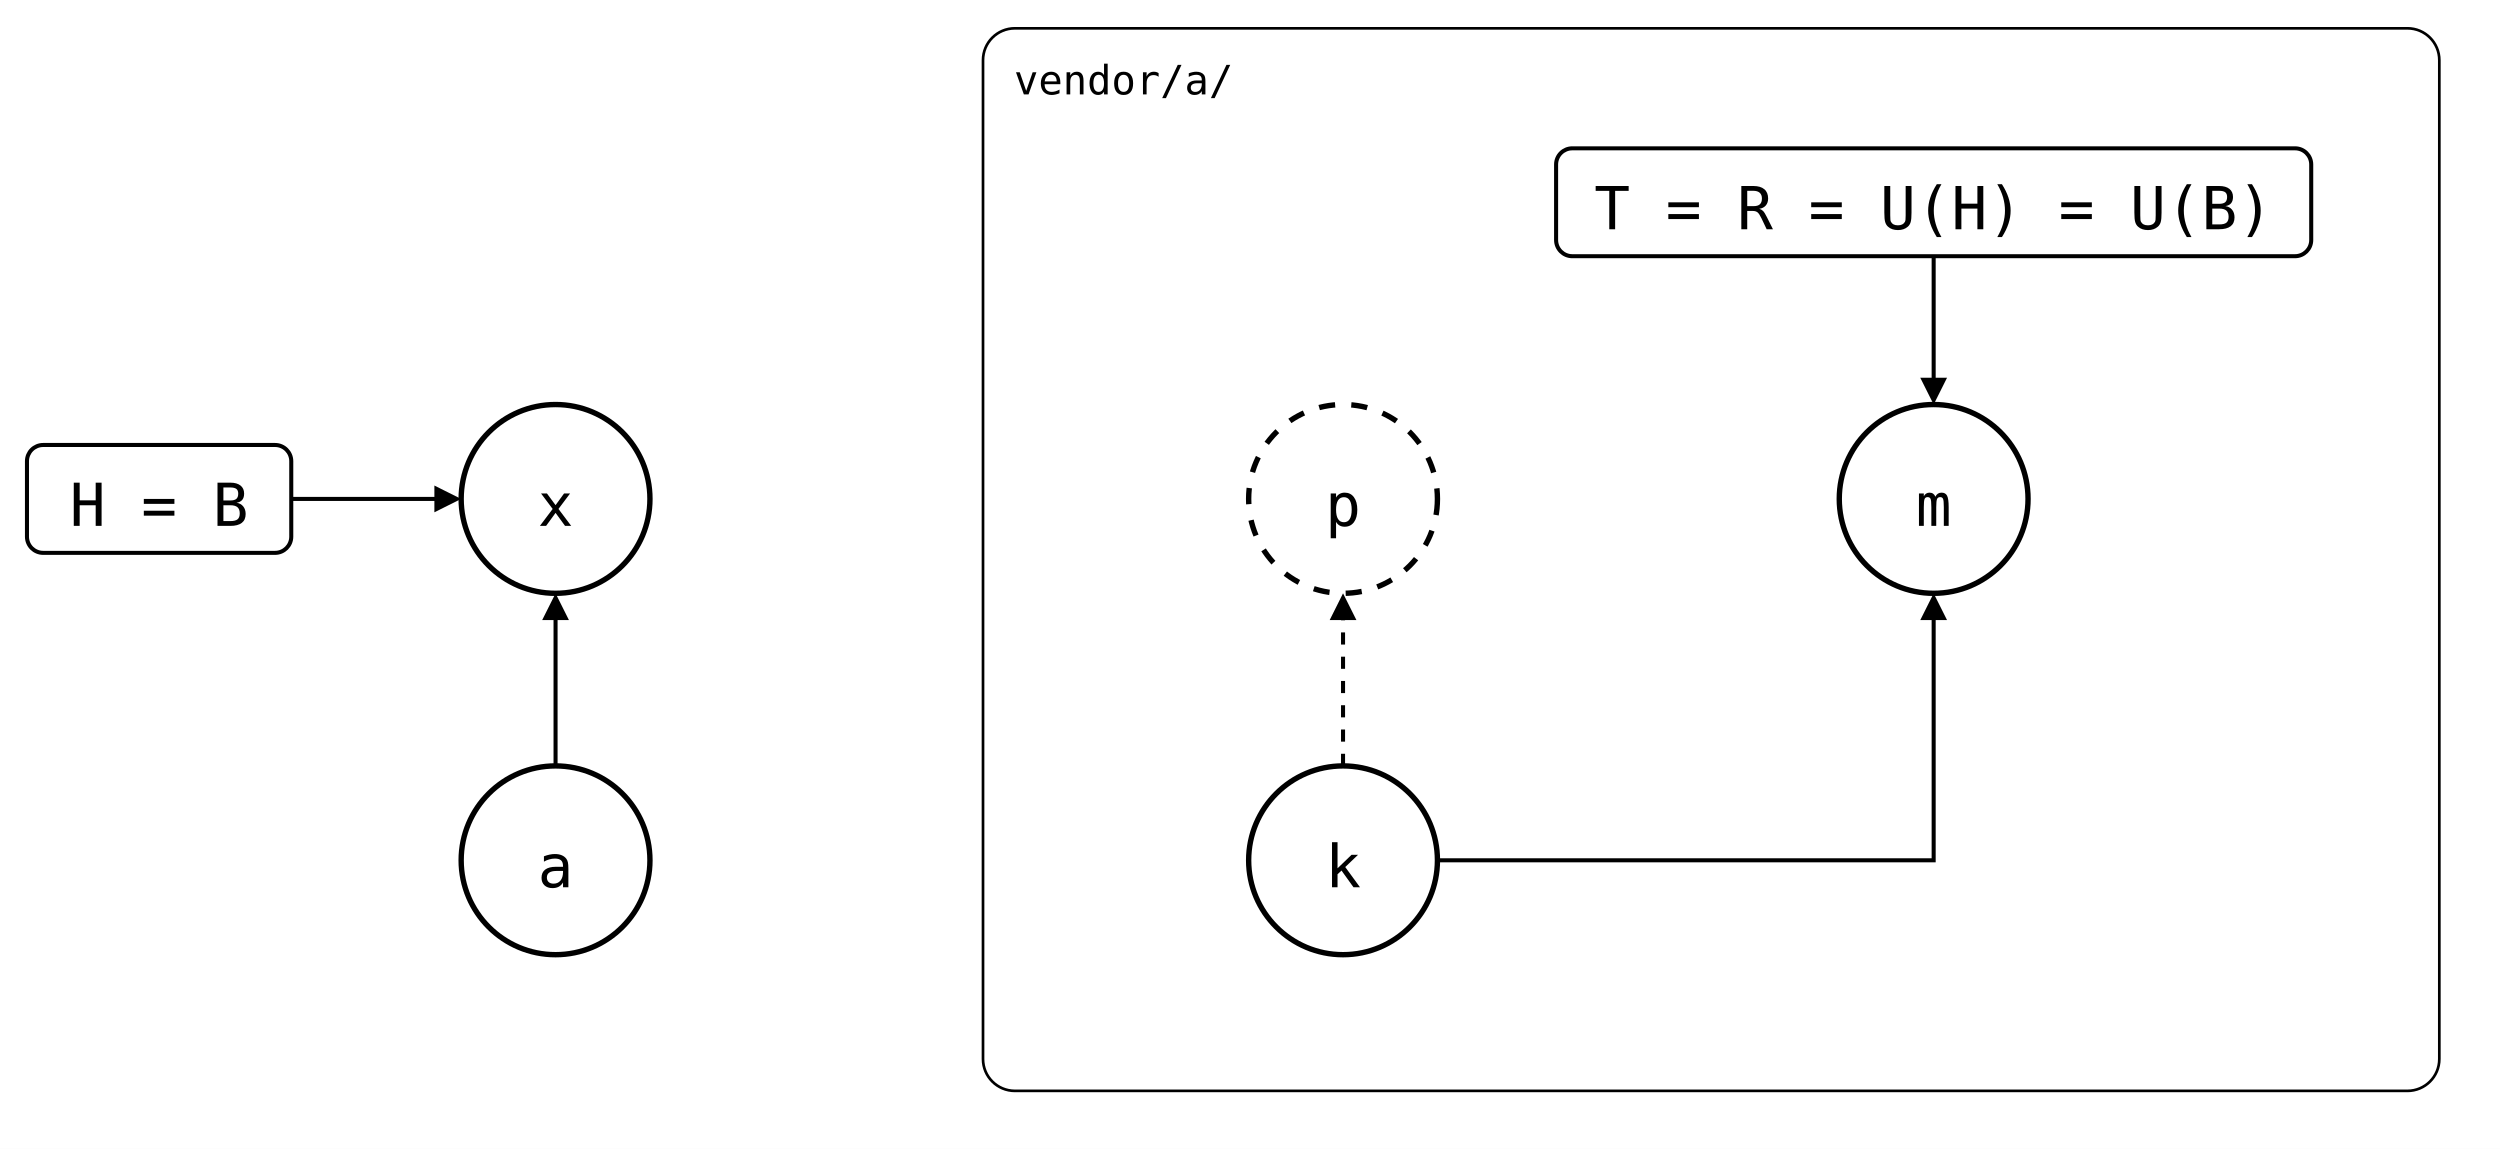
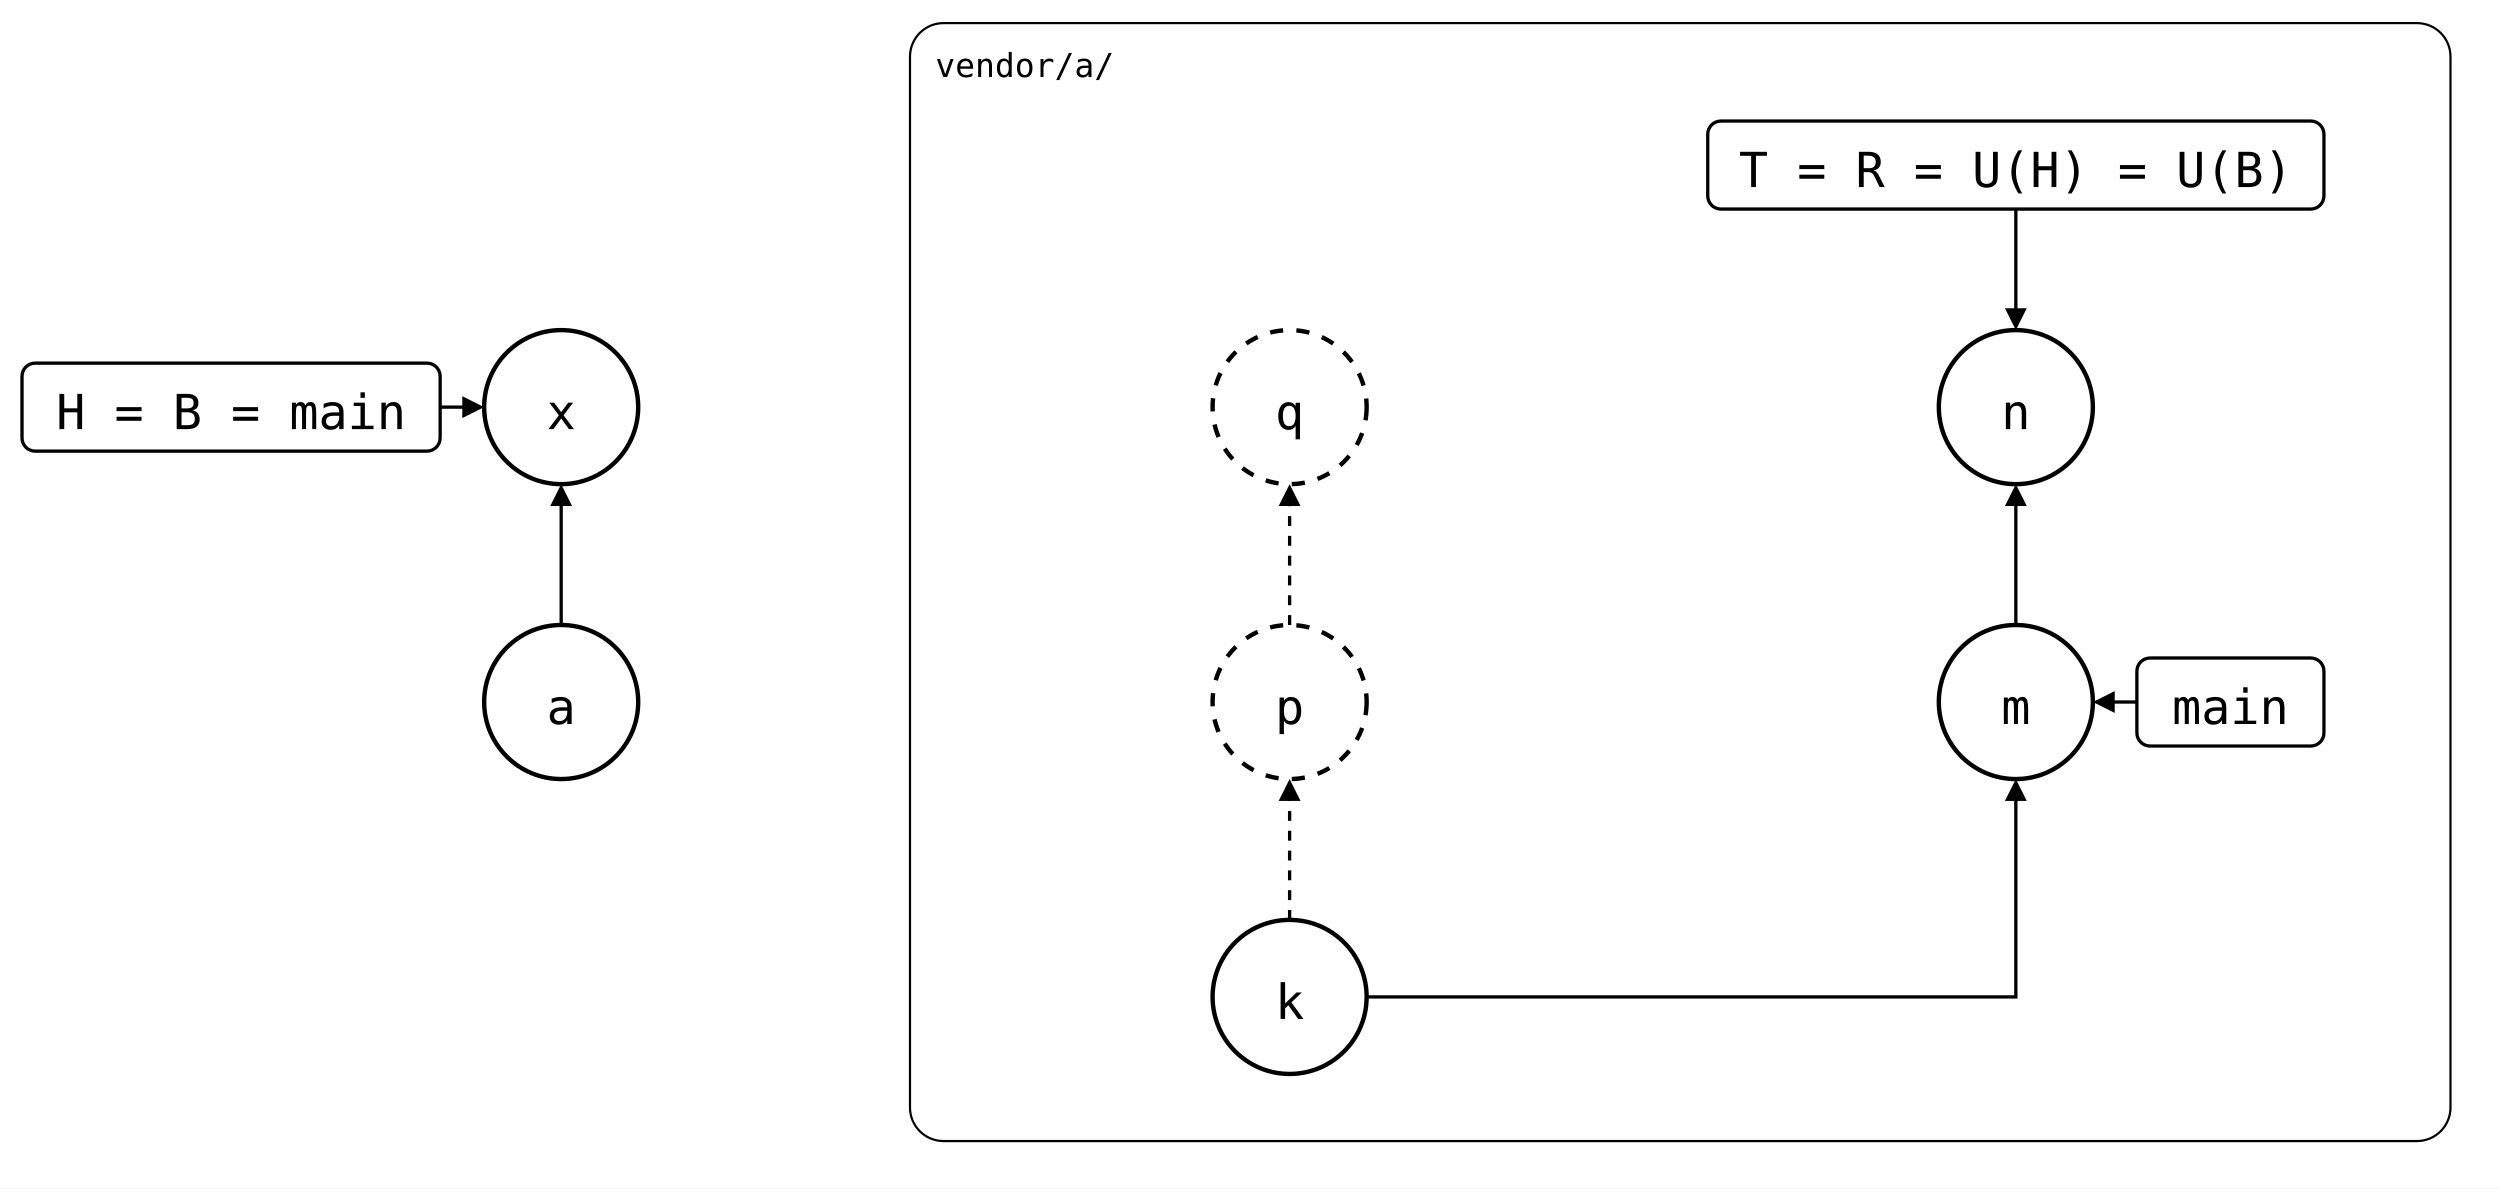
- <svg xmlns="http://www.w3.org/2000/svg" style="background: #ffffff; background-color: light-dark(#ffffff, #121212); color-scheme: light dark;" version="1.1" width="927px" height="426px" viewBox="0 0 927 426" id="ge-svg-ALE5-ejHLJtFVPxLrbYN" content="&lt;mxfile host=&quot;Electron&quot;&gt;&#10;  &lt;diagram name=&quot;pulled&quot; id=&quot;pulled&quot;&gt;&#10;    &lt;mxGraphModel grid=&quot;0&quot; gridSize=&quot;10&quot; guides=&quot;1&quot; tooltips=&quot;1&quot; connect=&quot;1&quot; arrows=&quot;1&quot; fold=&quot;0&quot; page=&quot;0&quot; pageScale=&quot;1&quot; pageWidth=&quot;850&quot; pageHeight=&quot;1100&quot; background=&quot;#ffffff&quot; math=&quot;0&quot; shadow=&quot;0&quot;&gt;&#10;      &lt;root&gt;&#10;        &lt;mxCell id=&quot;0&quot; /&gt;&#10;        &lt;mxCell id=&quot;1&quot; parent=&quot;0&quot; /&gt;&#10;        &lt;mxCell id=&quot;lane&quot; parent=&quot;1&quot; style=&quot;rounded=1;arcSize=3;fillColor=none;strokeWidth=1;fontSize=15;verticalAlign=top;align=left;spacingLeft=10;spacingTop=4;fontFamily=Roboto Mono,monospace;&quot; value=&quot;vendor/a/&quot; vertex=&quot;1&quot;&gt;&#10;          &lt;mxGeometry height=&quot;394&quot; width=&quot;540&quot; x=&quot;422&quot; as=&quot;geometry&quot; /&gt;&#10;        &lt;/mxCell&gt;&#10;        &lt;mxCell id=&quot;x&quot; parent=&quot;1&quot; style=&quot;ellipse;aspect=fixed;strokeWidth=2;fontSize=22;fontFamily=Roboto Mono,monospace;&quot; value=&quot;x&quot; vertex=&quot;1&quot;&gt;&#10;          &lt;mxGeometry height=&quot;70&quot; width=&quot;70&quot; x=&quot;229&quot; y=&quot;140&quot; as=&quot;geometry&quot; /&gt;&#10;        &lt;/mxCell&gt;&#10;        &lt;mxCell id=&quot;a&quot; parent=&quot;1&quot; style=&quot;ellipse;aspect=fixed;strokeWidth=2;fontSize=22;fontFamily=Roboto Mono,monospace;&quot; value=&quot;a&quot; vertex=&quot;1&quot;&gt;&#10;          &lt;mxGeometry height=&quot;70&quot; width=&quot;70&quot; x=&quot;229&quot; y=&quot;274&quot; as=&quot;geometry&quot; /&gt;&#10;        &lt;/mxCell&gt;&#10;        &lt;mxCell id=&quot;p&quot; parent=&quot;1&quot; style=&quot;ellipse;aspect=fixed;strokeWidth=2;fontSize=22;fontFamily=Roboto Mono,monospace;dashed=1;&quot; value=&quot;p&quot; vertex=&quot;1&quot;&gt;&#10;          &lt;mxGeometry height=&quot;70&quot; width=&quot;70&quot; x=&quot;521&quot; y=&quot;140&quot; as=&quot;geometry&quot; /&gt;&#10;        &lt;/mxCell&gt;&#10;        &lt;mxCell id=&quot;k&quot; parent=&quot;1&quot; style=&quot;ellipse;aspect=fixed;strokeWidth=2;fontSize=22;fontFamily=Roboto Mono,monospace;&quot; value=&quot;k&quot; vertex=&quot;1&quot;&gt;&#10;          &lt;mxGeometry height=&quot;70&quot; width=&quot;70&quot; x=&quot;521&quot; y=&quot;274&quot; as=&quot;geometry&quot; /&gt;&#10;        &lt;/mxCell&gt;&#10;        &lt;mxCell id=&quot;m&quot; parent=&quot;1&quot; style=&quot;ellipse;aspect=fixed;strokeWidth=2;fontSize=22;fontFamily=Roboto Mono,monospace;&quot; value=&quot;m&quot; vertex=&quot;1&quot;&gt;&#10;          &lt;mxGeometry height=&quot;70&quot; width=&quot;70&quot; x=&quot;740&quot; y=&quot;140&quot; as=&quot;geometry&quot; /&gt;&#10;        &lt;/mxCell&gt;&#10;        &lt;mxCell id=&quot;h&quot; parent=&quot;1&quot; style=&quot;rounded=1;strokeWidth=1.5;fontSize=22;fontFamily=Roboto Mono,monospace;&quot; value=&quot;H = B&quot; vertex=&quot;1&quot;&gt;&#10;          &lt;mxGeometry height=&quot;40&quot; width=&quot;98&quot; x=&quot;68&quot; y=&quot;155&quot; as=&quot;geometry&quot; /&gt;&#10;        &lt;/mxCell&gt;&#10;        &lt;mxCell id=&quot;t&quot; parent=&quot;1&quot; style=&quot;rounded=1;strokeWidth=1.5;fontSize=22;fontFamily=Roboto Mono,monospace;&quot; value=&quot;T = R = U(H) = U(B)&quot; vertex=&quot;1&quot;&gt;&#10;          &lt;mxGeometry height=&quot;40&quot; width=&quot;280&quot; x=&quot;635&quot; y=&quot;45&quot; as=&quot;geometry&quot; /&gt;&#10;        &lt;/mxCell&gt;&#10;        &lt;mxCell id=&quot;e1&quot; edge=&quot;1&quot; parent=&quot;1&quot; source=&quot;a&quot; style=&quot;endArrow=block;endFill=1;html=1;strokeWidth=1.5;rounded=0;&quot; target=&quot;x&quot;&gt;&#10;          &lt;mxGeometry relative=&quot;1&quot; as=&quot;geometry&quot; /&gt;&#10;        &lt;/mxCell&gt;&#10;        &lt;mxCell id=&quot;e2&quot; edge=&quot;1&quot; parent=&quot;1&quot; source=&quot;k&quot; style=&quot;endArrow=block;endFill=1;html=1;strokeWidth=1.5;rounded=0;dashed=1;&quot; target=&quot;p&quot;&gt;&#10;          &lt;mxGeometry relative=&quot;1&quot; as=&quot;geometry&quot; /&gt;&#10;        &lt;/mxCell&gt;&#10;        &lt;mxCell id=&quot;e3&quot; edge=&quot;1&quot; parent=&quot;1&quot; source=&quot;k&quot; style=&quot;endArrow=block;endFill=1;html=1;strokeWidth=1.5;rounded=0;edgeStyle=orthogonalEdgeStyle;exitX=1;exitY=0.5;entryX=0.5;entryY=1;&quot; target=&quot;m&quot;&gt;&#10;          &lt;mxGeometry relative=&quot;1&quot; as=&quot;geometry&quot; /&gt;&#10;        &lt;/mxCell&gt;&#10;        &lt;mxCell id=&quot;e4&quot; edge=&quot;1&quot; parent=&quot;1&quot; source=&quot;h&quot; style=&quot;endArrow=block;endFill=1;html=1;strokeWidth=1.5;rounded=0;&quot; target=&quot;x&quot;&gt;&#10;          &lt;mxGeometry relative=&quot;1&quot; as=&quot;geometry&quot; /&gt;&#10;        &lt;/mxCell&gt;&#10;        &lt;mxCell id=&quot;e5&quot; edge=&quot;1&quot; parent=&quot;1&quot; source=&quot;t&quot; style=&quot;endArrow=block;endFill=1;html=1;strokeWidth=1.5;rounded=0;&quot; target=&quot;m&quot;&gt;&#10;          &lt;mxGeometry relative=&quot;1&quot; as=&quot;geometry&quot; /&gt;&#10;        &lt;/mxCell&gt;&#10;      &lt;/root&gt;&#10;    &lt;/mxGraphModel&gt;&#10;  &lt;/diagram&gt;&#10;&lt;/mxfile&gt;&#10;">
-   <style type="text/css">@supports (color: light-dark(#000, #fff)) { #ge-svg-ALE5-ejHLJtFVPxLrbYN { --ge-adaptive-bg: light-dark(#ffffff, var(--ge-dark-color, #121212)); } }</style>
+ <svg xmlns="http://www.w3.org/2000/svg" style="background: #ffffff; background-color: light-dark(#ffffff, #121212); color-scheme: light dark;" version="1.1" width="1136px" height="540px" viewBox="0 0 1136 540" id="ge-svg-SHWKALGRDxMc9PhEeFjj" content="&lt;mxfile host=&quot;Electron&quot;&gt;&#10;  &lt;diagram name=&quot;pulled&quot; id=&quot;pulled&quot;&gt;&#10;    &lt;mxGraphModel grid=&quot;0&quot; gridSize=&quot;10&quot; guides=&quot;1&quot; tooltips=&quot;1&quot; connect=&quot;1&quot; arrows=&quot;1&quot; fold=&quot;0&quot; page=&quot;0&quot; pageScale=&quot;1&quot; pageWidth=&quot;850&quot; pageHeight=&quot;1100&quot; background=&quot;#ffffff&quot; math=&quot;0&quot; shadow=&quot;0&quot;&gt;&#10;      &lt;root&gt;&#10;        &lt;mxCell id=&quot;0&quot; /&gt;&#10;        &lt;mxCell id=&quot;1&quot; parent=&quot;0&quot; /&gt;&#10;        &lt;mxCell id=&quot;lane&quot; parent=&quot;1&quot; style=&quot;rounded=1;arcSize=3;fillColor=none;strokeWidth=1;fontSize=15;verticalAlign=top;align=left;spacingLeft=10;spacingTop=4;fontFamily=Roboto Mono,monospace;&quot; value=&quot;vendor/a/&quot; vertex=&quot;1&quot;&gt;&#10;          &lt;mxGeometry height=&quot;508&quot; width=&quot;700&quot; x=&quot;422&quot; as=&quot;geometry&quot; /&gt;&#10;        &lt;/mxCell&gt;&#10;        &lt;mxCell id=&quot;x&quot; parent=&quot;1&quot; style=&quot;ellipse;aspect=fixed;strokeWidth=2;fontSize=22;fontFamily=Roboto Mono,monospace;&quot; value=&quot;x&quot; vertex=&quot;1&quot;&gt;&#10;          &lt;mxGeometry height=&quot;70&quot; width=&quot;70&quot; x=&quot;229&quot; y=&quot;140&quot; as=&quot;geometry&quot; /&gt;&#10;        &lt;/mxCell&gt;&#10;        &lt;mxCell id=&quot;a&quot; parent=&quot;1&quot; style=&quot;ellipse;aspect=fixed;strokeWidth=2;fontSize=22;fontFamily=Roboto Mono,monospace;&quot; value=&quot;a&quot; vertex=&quot;1&quot;&gt;&#10;          &lt;mxGeometry height=&quot;70&quot; width=&quot;70&quot; x=&quot;229&quot; y=&quot;274&quot; as=&quot;geometry&quot; /&gt;&#10;        &lt;/mxCell&gt;&#10;        &lt;mxCell id=&quot;q&quot; parent=&quot;1&quot; style=&quot;ellipse;aspect=fixed;strokeWidth=2;fontSize=22;fontFamily=Roboto Mono,monospace;dashed=1;&quot; value=&quot;q&quot; vertex=&quot;1&quot;&gt;&#10;          &lt;mxGeometry height=&quot;70&quot; width=&quot;70&quot; x=&quot;560&quot; y=&quot;140&quot; as=&quot;geometry&quot; /&gt;&#10;        &lt;/mxCell&gt;&#10;        &lt;mxCell id=&quot;p&quot; parent=&quot;1&quot; style=&quot;ellipse;aspect=fixed;strokeWidth=2;fontSize=22;fontFamily=Roboto Mono,monospace;dashed=1;&quot; value=&quot;p&quot; vertex=&quot;1&quot;&gt;&#10;          &lt;mxGeometry height=&quot;70&quot; width=&quot;70&quot; x=&quot;560&quot; y=&quot;274&quot; as=&quot;geometry&quot; /&gt;&#10;        &lt;/mxCell&gt;&#10;        &lt;mxCell id=&quot;k&quot; parent=&quot;1&quot; style=&quot;ellipse;aspect=fixed;strokeWidth=2;fontSize=22;fontFamily=Roboto Mono,monospace;&quot; value=&quot;k&quot; vertex=&quot;1&quot;&gt;&#10;          &lt;mxGeometry height=&quot;70&quot; width=&quot;70&quot; x=&quot;560&quot; y=&quot;408&quot; as=&quot;geometry&quot; /&gt;&#10;        &lt;/mxCell&gt;&#10;        &lt;mxCell id=&quot;n&quot; parent=&quot;1&quot; style=&quot;ellipse;aspect=fixed;strokeWidth=2;fontSize=22;fontFamily=Roboto Mono,monospace;&quot; value=&quot;n&quot; vertex=&quot;1&quot;&gt;&#10;          &lt;mxGeometry height=&quot;70&quot; width=&quot;70&quot; x=&quot;890&quot; y=&quot;140&quot; as=&quot;geometry&quot; /&gt;&#10;        &lt;/mxCell&gt;&#10;        &lt;mxCell id=&quot;m&quot; parent=&quot;1&quot; style=&quot;ellipse;aspect=fixed;strokeWidth=2;fontSize=22;fontFamily=Roboto Mono,monospace;&quot; value=&quot;m&quot; vertex=&quot;1&quot;&gt;&#10;          &lt;mxGeometry height=&quot;70&quot; width=&quot;70&quot; x=&quot;890&quot; y=&quot;274&quot; as=&quot;geometry&quot; /&gt;&#10;        &lt;/mxCell&gt;&#10;        &lt;mxCell id=&quot;h&quot; parent=&quot;1&quot; style=&quot;rounded=1;strokeWidth=1.5;fontSize=22;fontFamily=Roboto Mono,monospace;&quot; value=&quot;H = B = main&quot; vertex=&quot;1&quot;&gt;&#10;          &lt;mxGeometry height=&quot;40&quot; width=&quot;190&quot; x=&quot;19&quot; y=&quot;155&quot; as=&quot;geometry&quot; /&gt;&#10;        &lt;/mxCell&gt;&#10;        &lt;mxCell id=&quot;t&quot; parent=&quot;1&quot; style=&quot;rounded=1;strokeWidth=1.5;fontSize=22;fontFamily=Roboto Mono,monospace;&quot; value=&quot;T = R = U(H) = U(B)&quot; vertex=&quot;1&quot;&gt;&#10;          &lt;mxGeometry height=&quot;40&quot; width=&quot;280&quot; x=&quot;785&quot; y=&quot;45&quot; as=&quot;geometry&quot; /&gt;&#10;        &lt;/mxCell&gt;&#10;        &lt;mxCell id=&quot;bm&quot; parent=&quot;1&quot; style=&quot;rounded=1;strokeWidth=1.5;fontSize=22;fontFamily=Roboto Mono,monospace;&quot; value=&quot;main&quot; vertex=&quot;1&quot;&gt;&#10;          &lt;mxGeometry height=&quot;40&quot; width=&quot;85&quot; x=&quot;980&quot; y=&quot;289&quot; as=&quot;geometry&quot; /&gt;&#10;        &lt;/mxCell&gt;&#10;        &lt;mxCell id=&quot;e1&quot; edge=&quot;1&quot; parent=&quot;1&quot; source=&quot;a&quot; style=&quot;endArrow=block;endFill=1;html=1;strokeWidth=1.5;rounded=0;&quot; target=&quot;x&quot;&gt;&#10;          &lt;mxGeometry relative=&quot;1&quot; as=&quot;geometry&quot; /&gt;&#10;        &lt;/mxCell&gt;&#10;        &lt;mxCell id=&quot;e2&quot; edge=&quot;1&quot; parent=&quot;1&quot; source=&quot;k&quot; style=&quot;endArrow=block;endFill=1;html=1;strokeWidth=1.5;rounded=0;dashed=1;&quot; target=&quot;p&quot;&gt;&#10;          &lt;mxGeometry relative=&quot;1&quot; as=&quot;geometry&quot; /&gt;&#10;        &lt;/mxCell&gt;&#10;        &lt;mxCell id=&quot;e3&quot; edge=&quot;1&quot; parent=&quot;1&quot; source=&quot;p&quot; style=&quot;endArrow=block;endFill=1;html=1;strokeWidth=1.5;rounded=0;dashed=1;&quot; target=&quot;q&quot;&gt;&#10;          &lt;mxGeometry relative=&quot;1&quot; as=&quot;geometry&quot; /&gt;&#10;        &lt;/mxCell&gt;&#10;        &lt;mxCell id=&quot;e4&quot; edge=&quot;1&quot; parent=&quot;1&quot; source=&quot;k&quot; style=&quot;edgeStyle=orthogonalEdgeStyle;exitX=1;exitY=0.5;entryX=0.5;entryY=1;endArrow=block;endFill=1;html=1;strokeWidth=1.5;rounded=0;&quot; target=&quot;m&quot;&gt;&#10;          &lt;mxGeometry relative=&quot;1&quot; as=&quot;geometry&quot; /&gt;&#10;        &lt;/mxCell&gt;&#10;        &lt;mxCell id=&quot;e5&quot; edge=&quot;1&quot; parent=&quot;1&quot; source=&quot;m&quot; style=&quot;endArrow=block;endFill=1;html=1;strokeWidth=1.5;rounded=0;&quot; target=&quot;n&quot;&gt;&#10;          &lt;mxGeometry relative=&quot;1&quot; as=&quot;geometry&quot; /&gt;&#10;        &lt;/mxCell&gt;&#10;        &lt;mxCell id=&quot;e6&quot; edge=&quot;1&quot; parent=&quot;1&quot; source=&quot;h&quot; style=&quot;endArrow=block;endFill=1;html=1;strokeWidth=1.5;rounded=0;&quot; target=&quot;x&quot;&gt;&#10;          &lt;mxGeometry relative=&quot;1&quot; as=&quot;geometry&quot; /&gt;&#10;        &lt;/mxCell&gt;&#10;        &lt;mxCell id=&quot;e7&quot; edge=&quot;1&quot; parent=&quot;1&quot; source=&quot;t&quot; style=&quot;endArrow=block;endFill=1;html=1;strokeWidth=1.5;rounded=0;&quot; target=&quot;n&quot;&gt;&#10;          &lt;mxGeometry relative=&quot;1&quot; as=&quot;geometry&quot; /&gt;&#10;        &lt;/mxCell&gt;&#10;        &lt;mxCell id=&quot;e8&quot; edge=&quot;1&quot; parent=&quot;1&quot; source=&quot;bm&quot; style=&quot;endArrow=block;endFill=1;html=1;strokeWidth=1.5;rounded=0;&quot; target=&quot;m&quot;&gt;&#10;          &lt;mxGeometry relative=&quot;1&quot; as=&quot;geometry&quot; /&gt;&#10;        &lt;/mxCell&gt;&#10;      &lt;/root&gt;&#10;    &lt;/mxGraphModel&gt;&#10;  &lt;/diagram&gt;&#10;&lt;/mxfile&gt;&#10;">
+   <style type="text/css">@supports (color: light-dark(#000, #fff)) { #ge-svg-SHWKALGRDxMc9PhEeFjj { --ge-adaptive-bg: light-dark(#ffffff, var(--ge-dark-color, #121212)); } }</style>
  <defs />
  <rect fill="#ffffff" width="100%" height="100%" x="0" y="0" style="fill: light-dark(rgb(255, 255, 255), rgb(18, 18, 18));" />
  <g>
    <g data-cell-id="0">
      <g data-cell-id="1">
        <g data-cell-id="lane">
          <g transform="translate(0.5,0.5)">
-             <rect x="364" y="10" width="540" height="394" rx="11.82" ry="11.82" fill="none" stroke="#000000" pointer-events="all" style="stroke: light-dark(rgb(0, 0, 0), rgb(255, 255, 255));" />
+             <rect x="413" y="10" width="700" height="508" rx="15.24" ry="15.24" fill="none" stroke="#000000" pointer-events="all" style="stroke: light-dark(rgb(0, 0, 0), rgb(255, 255, 255));" />
          </g>
          <g>
            <g fill="#000000" font-family="'Roboto Mono', monospace" text-anchor="start" font-size="15px" style="fill: light-dark(rgb(0, 0, 0), rgb(255, 255, 255));">
-               <text x="376" y="35">vendor/a/</text>
+               <text x="425" y="35">vendor/a/</text>
            </g>
          </g>
        </g>
        <g data-cell-id="x">
          <g>
-             <ellipse cx="206" cy="185" rx="35" ry="35" fill="#ffffff" stroke="#000000" stroke-width="2" pointer-events="all" style="fill: var(--ge-adaptive-bg, #ffffff); stroke: light-dark(rgb(0, 0, 0), rgb(255, 255, 255));" />
+             <ellipse cx="255" cy="185" rx="35" ry="35" fill="#ffffff" stroke="#000000" stroke-width="2" pointer-events="all" style="fill: var(--ge-adaptive-bg, #ffffff); stroke: light-dark(rgb(0, 0, 0), rgb(255, 255, 255));" />
          </g>
          <g>
            <g fill="#000000" font-family="'Roboto Mono', monospace" text-anchor="middle" font-size="22px" style="fill: light-dark(rgb(0, 0, 0), rgb(255, 255, 255));">
-               <text x="206" y="195">x</text>
+               <text x="255" y="195">x</text>
            </g>
          </g>
        </g>
        <g data-cell-id="a">
          <g>
-             <ellipse cx="206" cy="319" rx="35" ry="35" fill="#ffffff" stroke="#000000" stroke-width="2" pointer-events="all" style="fill: var(--ge-adaptive-bg, #ffffff); stroke: light-dark(rgb(0, 0, 0), rgb(255, 255, 255));" />
+             <ellipse cx="255" cy="319" rx="35" ry="35" fill="#ffffff" stroke="#000000" stroke-width="2" pointer-events="all" style="fill: var(--ge-adaptive-bg, #ffffff); stroke: light-dark(rgb(0, 0, 0), rgb(255, 255, 255));" />
          </g>
          <g>
            <g fill="#000000" font-family="'Roboto Mono', monospace" text-anchor="middle" font-size="22px" style="fill: light-dark(rgb(0, 0, 0), rgb(255, 255, 255));">
-               <text x="206" y="329">a</text>
+               <text x="255" y="329">a</text>
+             </g>
+           </g>
+         </g>
+         <g data-cell-id="q">
+           <g>
+             <ellipse cx="586" cy="185" rx="35" ry="35" fill="#ffffff" stroke="#000000" stroke-width="2" stroke-dasharray="6 6" pointer-events="all" style="fill: var(--ge-adaptive-bg, #ffffff); stroke: light-dark(rgb(0, 0, 0), rgb(255, 255, 255));" />
+           </g>
+           <g>
+             <g fill="#000000" font-family="'Roboto Mono', monospace" text-anchor="middle" font-size="22px" style="fill: light-dark(rgb(0, 0, 0), rgb(255, 255, 255));">
+               <text x="586" y="195">q</text>
            </g>
          </g>
        </g>
        <g data-cell-id="p">
          <g>
-             <ellipse cx="498" cy="185" rx="35" ry="35" fill="#ffffff" stroke="#000000" stroke-width="2" stroke-dasharray="6 6" pointer-events="all" style="fill: var(--ge-adaptive-bg, #ffffff); stroke: light-dark(rgb(0, 0, 0), rgb(255, 255, 255));" />
+             <ellipse cx="586" cy="319" rx="35" ry="35" fill="#ffffff" stroke="#000000" stroke-width="2" stroke-dasharray="6 6" pointer-events="all" style="fill: var(--ge-adaptive-bg, #ffffff); stroke: light-dark(rgb(0, 0, 0), rgb(255, 255, 255));" />
          </g>
          <g>
            <g fill="#000000" font-family="'Roboto Mono', monospace" text-anchor="middle" font-size="22px" style="fill: light-dark(rgb(0, 0, 0), rgb(255, 255, 255));">
-               <text x="498" y="195">p</text>
+               <text x="586" y="329">p</text>
            </g>
          </g>
        </g>
        <g data-cell-id="k">
          <g>
-             <ellipse cx="498" cy="319" rx="35" ry="35" fill="#ffffff" stroke="#000000" stroke-width="2" pointer-events="all" style="fill: var(--ge-adaptive-bg, #ffffff); stroke: light-dark(rgb(0, 0, 0), rgb(255, 255, 255));" />
+             <ellipse cx="586" cy="453" rx="35" ry="35" fill="#ffffff" stroke="#000000" stroke-width="2" pointer-events="all" style="fill: var(--ge-adaptive-bg, #ffffff); stroke: light-dark(rgb(0, 0, 0), rgb(255, 255, 255));" />
          </g>
          <g>
            <g fill="#000000" font-family="'Roboto Mono', monospace" text-anchor="middle" font-size="22px" style="fill: light-dark(rgb(0, 0, 0), rgb(255, 255, 255));">
-               <text x="498" y="329">k</text>
+               <text x="586" y="463">k</text>
+             </g>
+           </g>
+         </g>
+         <g data-cell-id="n">
+           <g>
+             <ellipse cx="916" cy="185" rx="35" ry="35" fill="#ffffff" stroke="#000000" stroke-width="2" pointer-events="all" style="fill: var(--ge-adaptive-bg, #ffffff); stroke: light-dark(rgb(0, 0, 0), rgb(255, 255, 255));" />
+           </g>
+           <g>
+             <g fill="#000000" font-family="'Roboto Mono', monospace" text-anchor="middle" font-size="22px" style="fill: light-dark(rgb(0, 0, 0), rgb(255, 255, 255));">
+               <text x="916" y="195">n</text>
            </g>
          </g>
        </g>
        <g data-cell-id="m">
          <g>
-             <ellipse cx="717" cy="185" rx="35" ry="35" fill="#ffffff" stroke="#000000" stroke-width="2" pointer-events="all" style="fill: var(--ge-adaptive-bg, #ffffff); stroke: light-dark(rgb(0, 0, 0), rgb(255, 255, 255));" />
+             <ellipse cx="916" cy="319" rx="35" ry="35" fill="#ffffff" stroke="#000000" stroke-width="2" pointer-events="all" style="fill: var(--ge-adaptive-bg, #ffffff); stroke: light-dark(rgb(0, 0, 0), rgb(255, 255, 255));" />
          </g>
          <g>
            <g fill="#000000" font-family="'Roboto Mono', monospace" text-anchor="middle" font-size="22px" style="fill: light-dark(rgb(0, 0, 0), rgb(255, 255, 255));">
-               <text x="717" y="195">m</text>
+               <text x="916" y="329">m</text>
            </g>
          </g>
        </g>
        <g data-cell-id="h">
          <g>
-             <rect x="10" y="165" width="98" height="40" rx="6" ry="6" fill="#ffffff" stroke="#000000" stroke-width="1.5" pointer-events="all" style="fill: var(--ge-adaptive-bg, #ffffff); stroke: light-dark(rgb(0, 0, 0), rgb(255, 255, 255));" />
+             <rect x="10" y="165" width="190" height="40" rx="6" ry="6" fill="#ffffff" stroke="#000000" stroke-width="1.5" pointer-events="all" style="fill: var(--ge-adaptive-bg, #ffffff); stroke: light-dark(rgb(0, 0, 0), rgb(255, 255, 255));" />
          </g>
          <g>
            <g fill="#000000" font-family="'Roboto Mono', monospace" text-anchor="middle" font-size="22px" style="fill: light-dark(rgb(0, 0, 0), rgb(255, 255, 255));">
-               <text x="59" y="195">H = B</text>
+               <text x="105" y="195">H = B = main</text>
            </g>
          </g>
        </g>
        <g data-cell-id="t">
          <g>
-             <rect x="577" y="55" width="280" height="40" rx="6" ry="6" fill="#ffffff" stroke="#000000" stroke-width="1.5" pointer-events="all" style="fill: var(--ge-adaptive-bg, #ffffff); stroke: light-dark(rgb(0, 0, 0), rgb(255, 255, 255));" />
+             <rect x="776" y="55" width="280" height="40" rx="6" ry="6" fill="#ffffff" stroke="#000000" stroke-width="1.5" pointer-events="all" style="fill: var(--ge-adaptive-bg, #ffffff); stroke: light-dark(rgb(0, 0, 0), rgb(255, 255, 255));" />
          </g>
          <g>
            <g fill="#000000" font-family="'Roboto Mono', monospace" text-anchor="middle" font-size="22px" style="fill: light-dark(rgb(0, 0, 0), rgb(255, 255, 255));">
-               <text x="717" y="85">T = R = U(H) = U(B)</text>
+               <text x="916" y="85">T = R = U(H) = U(B)</text>
+             </g>
+           </g>
+         </g>
+         <g data-cell-id="bm">
+           <g>
+             <rect x="971" y="299" width="85" height="40" rx="6" ry="6" fill="#ffffff" stroke="#000000" stroke-width="1.5" pointer-events="all" style="fill: var(--ge-adaptive-bg, #ffffff); stroke: light-dark(rgb(0, 0, 0), rgb(255, 255, 255));" />
+           </g>
+           <g>
+             <g fill="#000000" font-family="'Roboto Mono', monospace" text-anchor="middle" font-size="22px" style="fill: light-dark(rgb(0, 0, 0), rgb(255, 255, 255));">
+               <text x="1013.5" y="329">main</text>
            </g>
          </g>
        </g>
        <g data-cell-id="e1">
          <g>
-             <path d="M 206 284 L 206 229.18" fill="none" stroke="#000000" stroke-width="1.5" stroke-miterlimit="10" pointer-events="stroke" style="stroke: light-dark(rgb(0, 0, 0), rgb(255, 255, 255));" />
-             <path d="M 206 221.68 L 209.75 229.18 L 202.25 229.18 Z" fill="#000000" stroke="#000000" stroke-width="1.5" stroke-miterlimit="10" pointer-events="all" style="fill: light-dark(rgb(0, 0, 0), rgb(255, 255, 255)); stroke: light-dark(rgb(0, 0, 0), rgb(255, 255, 255));" />
+             <path d="M 255 284 L 255 229.18" fill="none" stroke="#000000" stroke-width="1.5" stroke-miterlimit="10" pointer-events="stroke" style="stroke: light-dark(rgb(0, 0, 0), rgb(255, 255, 255));" />
+             <path d="M 255 221.68 L 258.75 229.18 L 251.25 229.18 Z" fill="#000000" stroke="#000000" stroke-width="1.5" stroke-miterlimit="10" pointer-events="all" style="fill: light-dark(rgb(0, 0, 0), rgb(255, 255, 255)); stroke: light-dark(rgb(0, 0, 0), rgb(255, 255, 255));" />
          </g>
        </g>
        <g data-cell-id="e2">
          <g>
-             <path d="M 498 284 L 498 229.18" fill="none" stroke="#000000" stroke-width="1.5" stroke-miterlimit="10" stroke-dasharray="4.5 4.5" pointer-events="stroke" style="stroke: light-dark(rgb(0, 0, 0), rgb(255, 255, 255));" />
-             <path d="M 498 221.68 L 501.75 229.18 L 494.25 229.18 Z" fill="#000000" stroke="#000000" stroke-width="1.5" stroke-miterlimit="10" pointer-events="all" style="fill: light-dark(rgb(0, 0, 0), rgb(255, 255, 255)); stroke: light-dark(rgb(0, 0, 0), rgb(255, 255, 255));" />
+             <path d="M 586 418 L 586 363.18" fill="none" stroke="#000000" stroke-width="1.5" stroke-miterlimit="10" stroke-dasharray="4.5 4.5" pointer-events="stroke" style="stroke: light-dark(rgb(0, 0, 0), rgb(255, 255, 255));" />
+             <path d="M 586 355.68 L 589.75 363.18 L 582.25 363.18 Z" fill="#000000" stroke="#000000" stroke-width="1.5" stroke-miterlimit="10" pointer-events="all" style="fill: light-dark(rgb(0, 0, 0), rgb(255, 255, 255)); stroke: light-dark(rgb(0, 0, 0), rgb(255, 255, 255));" />
          </g>
        </g>
        <g data-cell-id="e3">
          <g>
-             <path d="M 533 319 L 717 319 L 717 229.18" fill="none" stroke="#000000" stroke-width="1.5" stroke-miterlimit="10" pointer-events="stroke" style="stroke: light-dark(rgb(0, 0, 0), rgb(255, 255, 255));" />
-             <path d="M 717 221.68 L 720.75 229.18 L 713.25 229.18 Z" fill="#000000" stroke="#000000" stroke-width="1.5" stroke-miterlimit="10" pointer-events="all" style="fill: light-dark(rgb(0, 0, 0), rgb(255, 255, 255)); stroke: light-dark(rgb(0, 0, 0), rgb(255, 255, 255));" />
+             <path d="M 586 284 L 586 229.18" fill="none" stroke="#000000" stroke-width="1.5" stroke-miterlimit="10" stroke-dasharray="4.5 4.5" pointer-events="stroke" style="stroke: light-dark(rgb(0, 0, 0), rgb(255, 255, 255));" />
+             <path d="M 586 221.68 L 589.75 229.18 L 582.25 229.18 Z" fill="#000000" stroke="#000000" stroke-width="1.5" stroke-miterlimit="10" pointer-events="all" style="fill: light-dark(rgb(0, 0, 0), rgb(255, 255, 255)); stroke: light-dark(rgb(0, 0, 0), rgb(255, 255, 255));" />
          </g>
        </g>
        <g data-cell-id="e4">
          <g>
-             <path d="M 108 185 L 161.82 185" fill="none" stroke="#000000" stroke-width="1.5" stroke-miterlimit="10" pointer-events="stroke" style="stroke: light-dark(rgb(0, 0, 0), rgb(255, 255, 255));" />
-             <path d="M 169.32 185 L 161.82 188.75 L 161.82 181.25 Z" fill="#000000" stroke="#000000" stroke-width="1.5" stroke-miterlimit="10" pointer-events="all" style="fill: light-dark(rgb(0, 0, 0), rgb(255, 255, 255)); stroke: light-dark(rgb(0, 0, 0), rgb(255, 255, 255));" />
+             <path d="M 621 453 L 916 453 L 916 363.18" fill="none" stroke="#000000" stroke-width="1.5" stroke-miterlimit="10" pointer-events="stroke" style="stroke: light-dark(rgb(0, 0, 0), rgb(255, 255, 255));" />
+             <path d="M 916 355.68 L 919.75 363.18 L 912.25 363.18 Z" fill="#000000" stroke="#000000" stroke-width="1.5" stroke-miterlimit="10" pointer-events="all" style="fill: light-dark(rgb(0, 0, 0), rgb(255, 255, 255)); stroke: light-dark(rgb(0, 0, 0), rgb(255, 255, 255));" />
          </g>
        </g>
        <g data-cell-id="e5">
          <g>
-             <path d="M 717 95 L 717 140.82" fill="none" stroke="#000000" stroke-width="1.5" stroke-miterlimit="10" pointer-events="stroke" style="stroke: light-dark(rgb(0, 0, 0), rgb(255, 255, 255));" />
-             <path d="M 717 148.32 L 713.25 140.82 L 720.75 140.82 Z" fill="#000000" stroke="#000000" stroke-width="1.5" stroke-miterlimit="10" pointer-events="all" style="fill: light-dark(rgb(0, 0, 0), rgb(255, 255, 255)); stroke: light-dark(rgb(0, 0, 0), rgb(255, 255, 255));" />
+             <path d="M 916 284 L 916 229.18" fill="none" stroke="#000000" stroke-width="1.5" stroke-miterlimit="10" pointer-events="stroke" style="stroke: light-dark(rgb(0, 0, 0), rgb(255, 255, 255));" />
+             <path d="M 916 221.68 L 919.75 229.18 L 912.25 229.18 Z" fill="#000000" stroke="#000000" stroke-width="1.5" stroke-miterlimit="10" pointer-events="all" style="fill: light-dark(rgb(0, 0, 0), rgb(255, 255, 255)); stroke: light-dark(rgb(0, 0, 0), rgb(255, 255, 255));" />
+           </g>
+         </g>
+         <g data-cell-id="e6">
+           <g>
+             <path d="M 200 185 L 210.82 185" fill="none" stroke="#000000" stroke-width="1.5" stroke-miterlimit="10" pointer-events="stroke" style="stroke: light-dark(rgb(0, 0, 0), rgb(255, 255, 255));" />
+             <path d="M 218.32 185 L 210.82 188.75 L 210.82 181.25 Z" fill="#000000" stroke="#000000" stroke-width="1.5" stroke-miterlimit="10" pointer-events="all" style="fill: light-dark(rgb(0, 0, 0), rgb(255, 255, 255)); stroke: light-dark(rgb(0, 0, 0), rgb(255, 255, 255));" />
+           </g>
+         </g>
+         <g data-cell-id="e7">
+           <g>
+             <path d="M 916 95 L 916 140.82" fill="none" stroke="#000000" stroke-width="1.5" stroke-miterlimit="10" pointer-events="stroke" style="stroke: light-dark(rgb(0, 0, 0), rgb(255, 255, 255));" />
+             <path d="M 916 148.32 L 912.25 140.82 L 919.75 140.82 Z" fill="#000000" stroke="#000000" stroke-width="1.5" stroke-miterlimit="10" pointer-events="all" style="fill: light-dark(rgb(0, 0, 0), rgb(255, 255, 255)); stroke: light-dark(rgb(0, 0, 0), rgb(255, 255, 255));" />
+           </g>
+         </g>
+         <g data-cell-id="e8">
+           <g>
+             <path d="M 971 319 L 960.18 319" fill="none" stroke="#000000" stroke-width="1.5" stroke-miterlimit="10" pointer-events="stroke" style="stroke: light-dark(rgb(0, 0, 0), rgb(255, 255, 255));" />
+             <path d="M 952.68 319 L 960.18 315.25 L 960.18 322.75 Z" fill="#000000" stroke="#000000" stroke-width="1.5" stroke-miterlimit="10" pointer-events="all" style="fill: light-dark(rgb(0, 0, 0), rgb(255, 255, 255)); stroke: light-dark(rgb(0, 0, 0), rgb(255, 255, 255));" />
          </g>
        </g>
      </g>
    </g>
  </g>
</svg>
